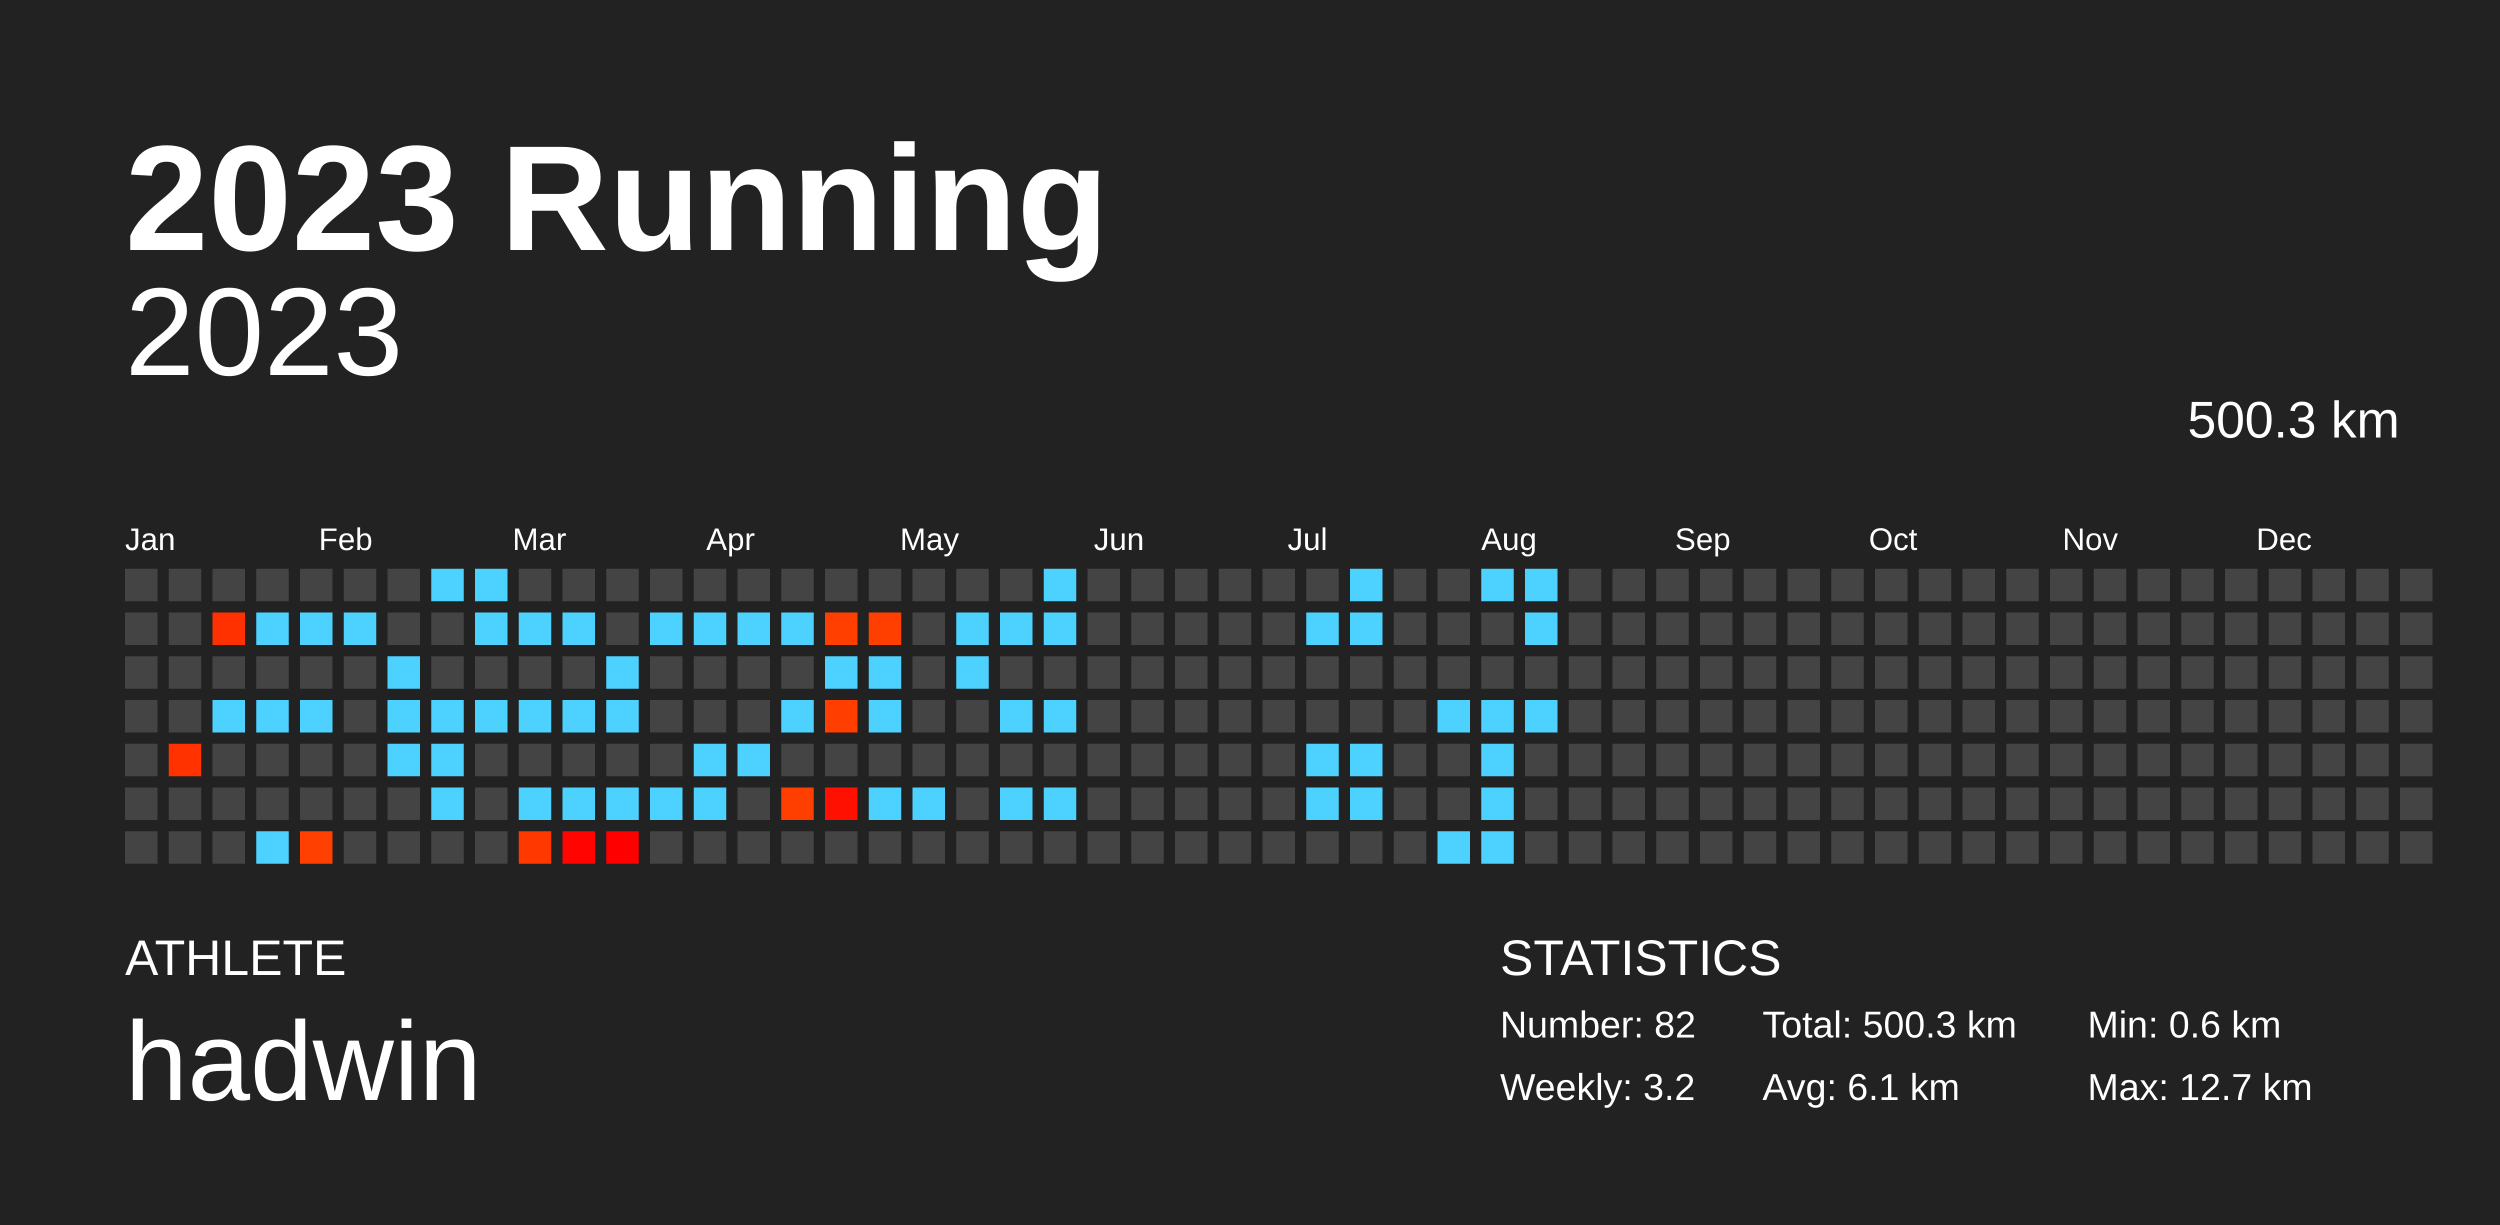
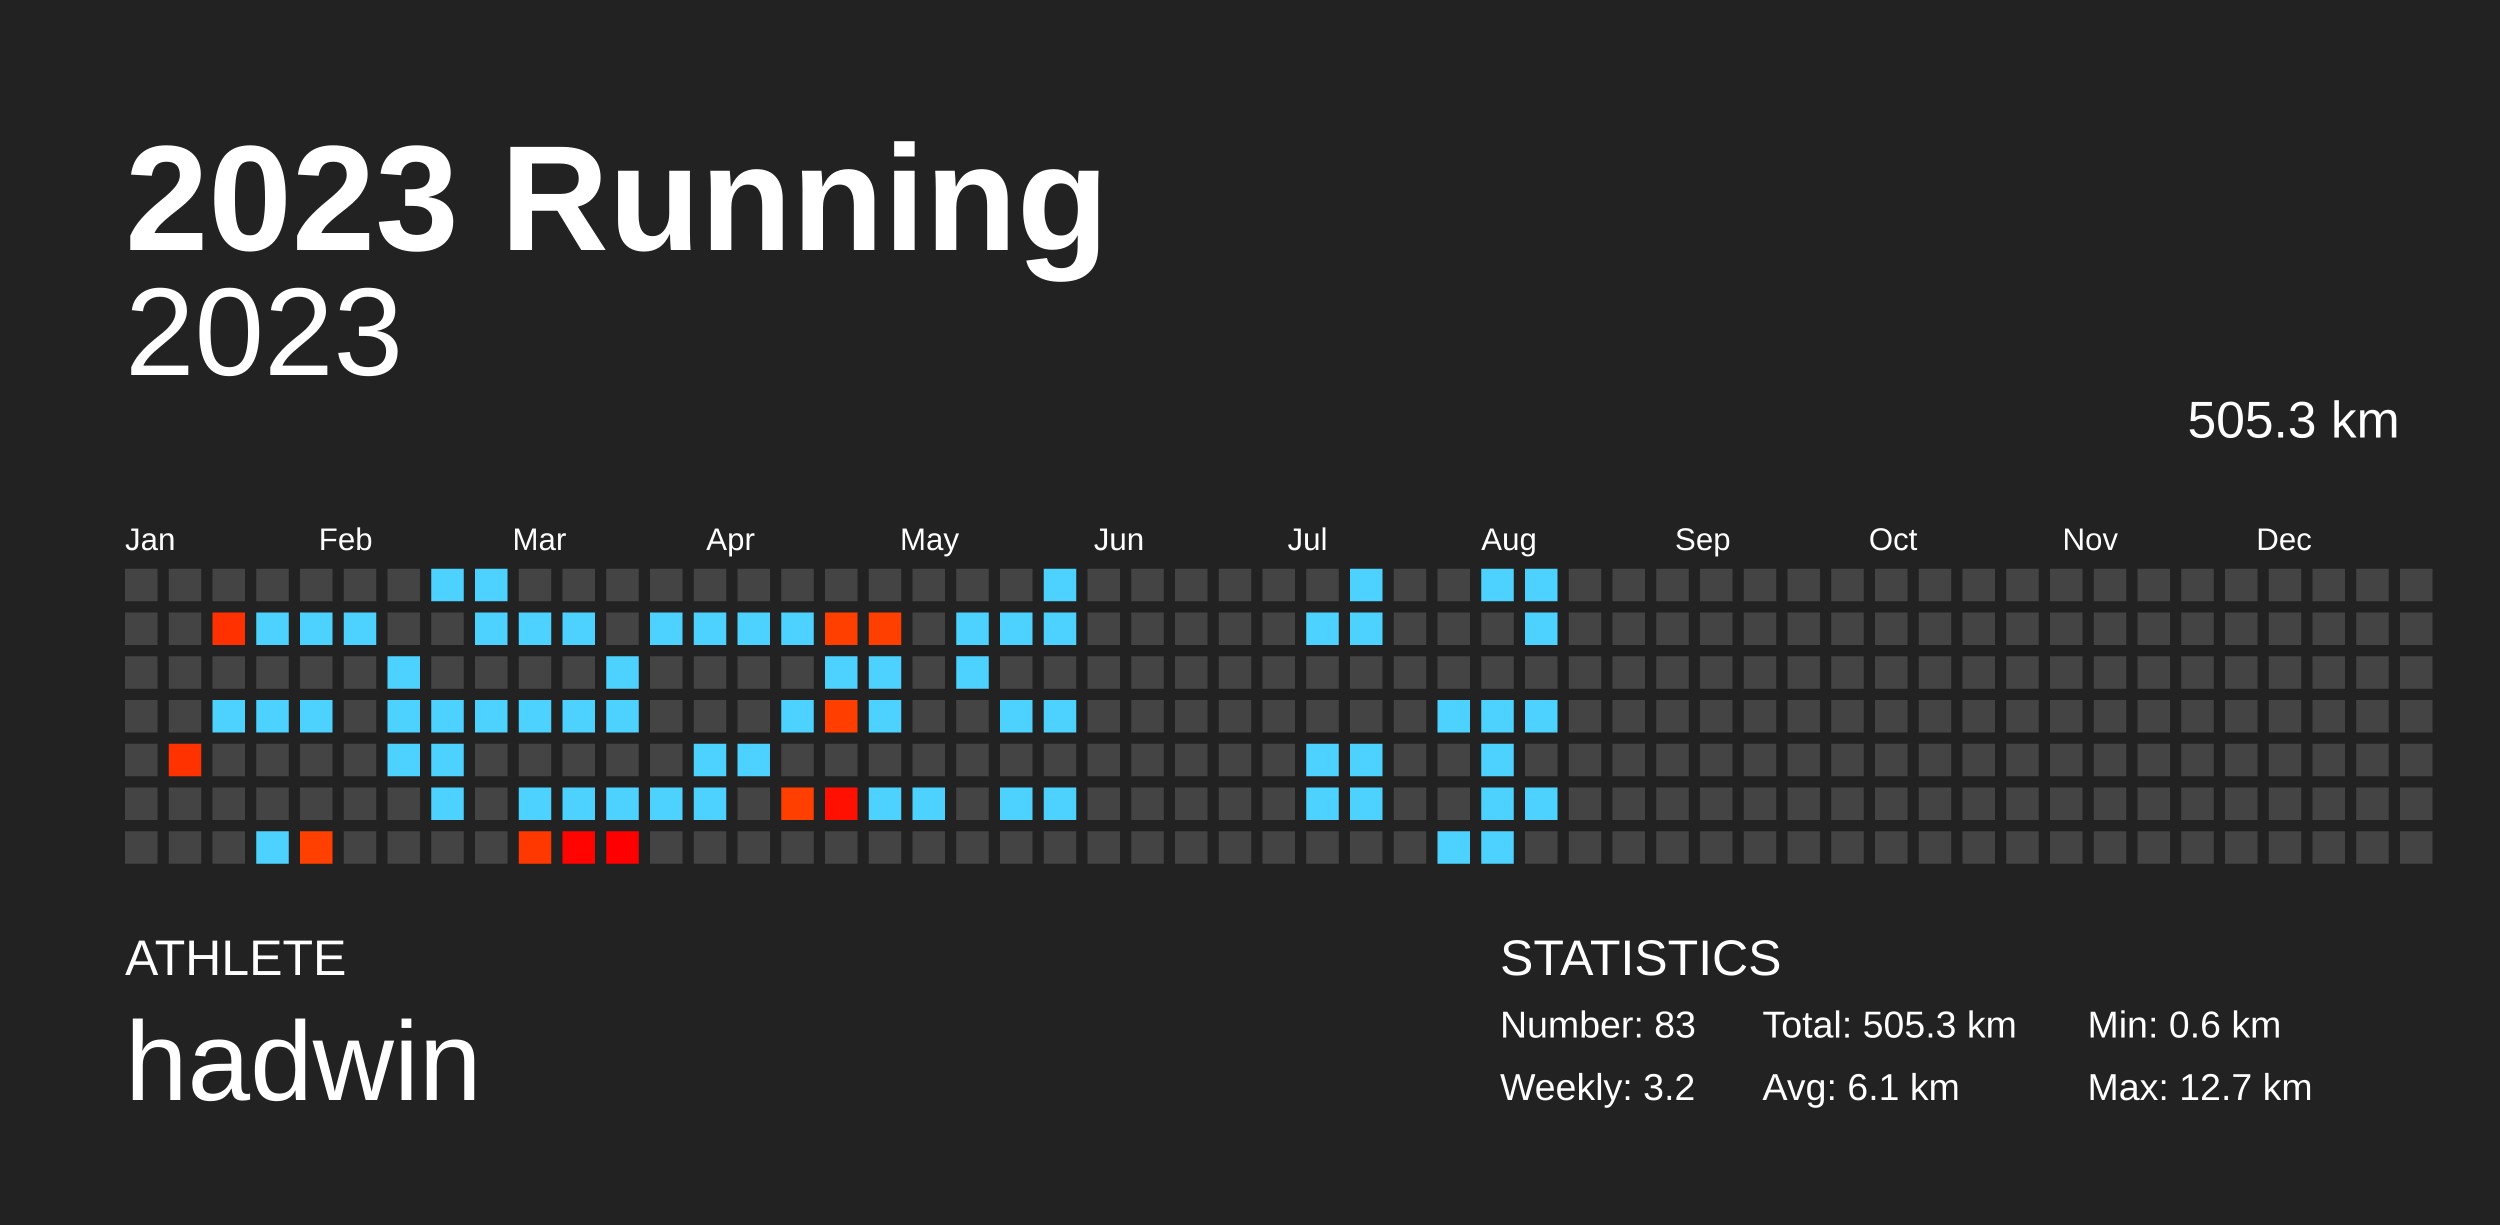
<svg xmlns="http://www.w3.org/2000/svg" baseProfile="full" height="98mm" version="1.1" viewBox="0,0,200,98" width="200mm">
  <defs />
  <rect fill="#222222" height="98" width="200" x="0" y="0" />
  <text fill="#FFFFFF" style="font-size:12px; font-family:Arial; font-weight:bold;" x="10" y="20">2023 Running</text>
  <text fill="#FFFFFF" style="font-size:4px; font-family:Arial" x="10" y="78">ATHLETE</text>
  <text fill="#FFFFFF" style="font-size:9px; font-family:Arial" x="10" y="88">hadwin</text>
  <text fill="#FFFFFF" style="font-size:4px; font-family:Arial" x="120" y="78">STATISTICS</text>
-   <text fill="#FFFFFF" style="font-size:3px; font-family:Arial" x="120" y="83">Number: 82</text>
+   <text fill="#FFFFFF" style="font-size:3px; font-family:Arial" x="120" y="83">Number: 83</text>
  <text fill="#FFFFFF" style="font-size:3px; font-family:Arial" x="120" y="88">Weekly: 3.2</text>
-   <text fill="#FFFFFF" style="font-size:3px; font-family:Arial" x="141" y="83">Total: 500.3 km</text>
+   <text fill="#FFFFFF" style="font-size:3px; font-family:Arial" x="141" y="83">Total: 505.3 km</text>
  <text fill="#FFFFFF" style="font-size:3px; font-family:Arial" x="141" y="88">Avg: 6.1 km</text>
  <text fill="#FFFFFF" style="font-size:3px; font-family:Arial" x="167" y="83">Min: 0.6 km</text>
  <text fill="#FFFFFF" style="font-size:3px; font-family:Arial" x="167" y="88">Max: 12.7 km</text>
  <text alignment-baseline="hanging" fill="#FFFFFF" style="font-size:10.0px; font-family:Arial;" x="10" y="30">2023</text>
-   <text alignment-baseline="hanging" fill="#FFFFFF" style="font-size:4.125px; font-family:Arial;" x="175" y="35">500.3 km</text>
+   <text alignment-baseline="hanging" fill="#FFFFFF" style="font-size:4.125px; font-family:Arial;" x="175" y="35">505.3 km</text>
  <text fill="#FFFFFF" style="font-size:2.5px; font-family:Arial" x="10.0" y="44">Jan</text>
  <text fill="#FFFFFF" style="font-size:2.5px; font-family:Arial" x="25.5" y="44">Feb</text>
  <text fill="#FFFFFF" style="font-size:2.5px; font-family:Arial" x="41.0" y="44">Mar</text>
  <text fill="#FFFFFF" style="font-size:2.5px; font-family:Arial" x="56.5" y="44">Apr</text>
  <text fill="#FFFFFF" style="font-size:2.5px; font-family:Arial" x="72.0" y="44">May</text>
  <text fill="#FFFFFF" style="font-size:2.5px; font-family:Arial" x="87.5" y="44">Jun</text>
  <text fill="#FFFFFF" style="font-size:2.5px; font-family:Arial" x="103.0" y="44">Jul</text>
  <text fill="#FFFFFF" style="font-size:2.5px; font-family:Arial" x="118.5" y="44">Aug</text>
  <text fill="#FFFFFF" style="font-size:2.5px; font-family:Arial" x="134.0" y="44">Sep</text>
  <text fill="#FFFFFF" style="font-size:2.5px; font-family:Arial" x="149.5" y="44">Oct</text>
  <text fill="#FFFFFF" style="font-size:2.5px; font-family:Arial" x="165.0" y="44">Nov</text>
  <text fill="#FFFFFF" style="font-size:2.5px; font-family:Arial" x="180.5" y="44">Dec</text>
  <rect fill="#444444" height="2.6" width="2.6" x="10.0" y="45.5" />
  <rect fill="#444444" height="2.6" width="2.6" x="10.0" y="49.0" />
  <rect fill="#444444" height="2.6" width="2.6" x="10.0" y="52.5" />
  <rect fill="#444444" height="2.6" width="2.6" x="10.0" y="56.0" />
  <rect fill="#444444" height="2.6" width="2.6" x="10.0" y="59.5" />
  <rect fill="#444444" height="2.6" width="2.6" x="10.0" y="63.0" />
  <rect fill="#444444" height="2.6" width="2.6" x="10.0" y="66.5" />
  <rect fill="#444444" height="2.6" width="2.6" x="13.5" y="45.5" />
  <rect fill="#444444" height="2.6" width="2.6" x="13.5" y="49.0" />
  <rect fill="#444444" height="2.6" width="2.6" x="13.5" y="52.5" />
  <rect fill="#444444" height="2.6" width="2.6" x="13.5" y="56.0" />
  <rect fill="#ff3200" height="2.6" width="2.6" x="13.5" y="59.5" />
  <rect fill="#444444" height="2.6" width="2.6" x="13.5" y="63.0" />
  <rect fill="#444444" height="2.6" width="2.6" x="13.5" y="66.5" />
  <rect fill="#444444" height="2.6" width="2.6" x="17.0" y="45.5" />
  <rect fill="#ff3100" height="2.6" width="2.6" x="17.0" y="49.0" />
  <rect fill="#444444" height="2.6" width="2.6" x="17.0" y="52.5" />
  <rect fill="#4dd2ff" height="2.6" width="2.6" x="17.0" y="56.0" />
  <rect fill="#444444" height="2.6" width="2.6" x="17.0" y="59.5" />
  <rect fill="#444444" height="2.6" width="2.6" x="17.0" y="63.0" />
  <rect fill="#444444" height="2.6" width="2.6" x="17.0" y="66.5" />
  <rect fill="#444444" height="2.6" width="2.6" x="20.5" y="45.5" />
  <rect fill="#4dd2ff" height="2.6" width="2.6" x="20.5" y="49.0" />
  <rect fill="#444444" height="2.6" width="2.6" x="20.5" y="52.5" />
  <rect fill="#4dd2ff" height="2.6" width="2.6" x="20.5" y="56.0" />
  <rect fill="#444444" height="2.6" width="2.6" x="20.5" y="59.5" />
  <rect fill="#444444" height="2.6" width="2.6" x="20.5" y="63.0" />
  <rect fill="#4dd2ff" height="2.6" width="2.6" x="20.5" y="66.5" />
  <rect fill="#444444" height="2.6" width="2.6" x="24.0" y="45.5" />
  <rect fill="#4dd2ff" height="2.6" width="2.6" x="24.0" y="49.0" />
  <rect fill="#444444" height="2.6" width="2.6" x="24.0" y="52.5" />
  <rect fill="#4dd2ff" height="2.6" width="2.6" x="24.0" y="56.0" />
  <rect fill="#444444" height="2.6" width="2.6" x="24.0" y="59.5" />
  <rect fill="#444444" height="2.6" width="2.6" x="24.0" y="63.0" />
  <rect fill="#ff4000" height="2.6" width="2.6" x="24.0" y="66.5" />
  <rect fill="#444444" height="2.6" width="2.6" x="27.5" y="45.5" />
  <rect fill="#4dd2ff" height="2.6" width="2.6" x="27.5" y="49.0" />
  <rect fill="#444444" height="2.6" width="2.6" x="27.5" y="52.5" />
  <rect fill="#444444" height="2.6" width="2.6" x="27.5" y="56.0" />
  <rect fill="#444444" height="2.6" width="2.6" x="27.5" y="59.5" />
  <rect fill="#444444" height="2.6" width="2.6" x="27.5" y="63.0" />
  <rect fill="#444444" height="2.6" width="2.6" x="27.5" y="66.5" />
  <rect fill="#444444" height="2.6" width="2.6" x="31.0" y="45.5" />
  <rect fill="#444444" height="2.6" width="2.6" x="31.0" y="49.0" />
  <rect fill="#4dd2ff" height="2.6" width="2.6" x="31.0" y="52.5" />
  <rect fill="#4dd2ff" height="2.6" width="2.6" x="31.0" y="56.0" />
  <rect fill="#4dd2ff" height="2.6" width="2.6" x="31.0" y="59.5" />
  <rect fill="#444444" height="2.6" width="2.6" x="31.0" y="63.0" />
  <rect fill="#444444" height="2.6" width="2.6" x="31.0" y="66.5" />
  <rect fill="#4dd2ff" height="2.6" width="2.6" x="34.5" y="45.5" />
  <rect fill="#444444" height="2.6" width="2.6" x="34.5" y="49.0" />
  <rect fill="#444444" height="2.6" width="2.6" x="34.5" y="52.5" />
  <rect fill="#4dd2ff" height="2.6" width="2.6" x="34.5" y="56.0" />
  <rect fill="#4dd2ff" height="2.6" width="2.6" x="34.5" y="59.5" />
  <rect fill="#4dd2ff" height="2.6" width="2.6" x="34.5" y="63.0" />
  <rect fill="#444444" height="2.6" width="2.6" x="34.5" y="66.5" />
  <rect fill="#4dd2ff" height="2.6" width="2.6" x="38.0" y="45.5" />
  <rect fill="#4dd2ff" height="2.6" width="2.6" x="38.0" y="49.0" />
  <rect fill="#444444" height="2.6" width="2.6" x="38.0" y="52.5" />
  <rect fill="#4dd2ff" height="2.6" width="2.6" x="38.0" y="56.0" />
  <rect fill="#444444" height="2.6" width="2.6" x="38.0" y="59.5" />
  <rect fill="#444444" height="2.6" width="2.6" x="38.0" y="63.0" />
  <rect fill="#444444" height="2.6" width="2.6" x="38.0" y="66.5" />
  <rect fill="#444444" height="2.6" width="2.6" x="41.5" y="45.5" />
  <rect fill="#4dd2ff" height="2.6" width="2.6" x="41.5" y="49.0" />
  <rect fill="#444444" height="2.6" width="2.6" x="41.5" y="52.5" />
  <rect fill="#4dd2ff" height="2.6" width="2.6" x="41.5" y="56.0" />
  <rect fill="#444444" height="2.6" width="2.6" x="41.5" y="59.5" />
  <rect fill="#4dd2ff" height="2.6" width="2.6" x="41.5" y="63.0" />
  <rect fill="#ff3800" height="2.6" width="2.6" x="41.5" y="66.5" />
  <rect fill="#444444" height="2.6" width="2.6" x="45.0" y="45.5" />
  <rect fill="#4dd2ff" height="2.6" width="2.6" x="45.0" y="49.0" />
  <rect fill="#444444" height="2.6" width="2.6" x="45.0" y="52.5" />
  <rect fill="#4dd2ff" height="2.6" width="2.6" x="45.0" y="56.0" />
  <rect fill="#444444" height="2.6" width="2.6" x="45.0" y="59.5" />
  <rect fill="#4dd2ff" height="2.6" width="2.6" x="45.0" y="63.0" />
  <rect fill="#ff0400" height="2.6" width="2.6" x="45.0" y="66.5" />
  <rect fill="#444444" height="2.6" width="2.6" x="48.5" y="45.5" />
  <rect fill="#444444" height="2.6" width="2.6" x="48.5" y="49.0" />
  <rect fill="#4dd2ff" height="2.6" width="2.6" x="48.5" y="52.5" />
  <rect fill="#4dd2ff" height="2.6" width="2.6" x="48.5" y="56.0" />
  <rect fill="#444444" height="2.6" width="2.6" x="48.5" y="59.5" />
  <rect fill="#4dd2ff" height="2.6" width="2.6" x="48.5" y="63.0" />
  <rect fill="#ff0000" height="2.6" width="2.6" x="48.5" y="66.5" />
  <rect fill="#444444" height="2.6" width="2.6" x="52.0" y="45.5" />
  <rect fill="#4dd2ff" height="2.6" width="2.6" x="52.0" y="49.0" />
  <rect fill="#444444" height="2.6" width="2.6" x="52.0" y="52.5" />
  <rect fill="#444444" height="2.6" width="2.6" x="52.0" y="56.0" />
  <rect fill="#444444" height="2.6" width="2.6" x="52.0" y="59.5" />
  <rect fill="#4dd2ff" height="2.6" width="2.6" x="52.0" y="63.0" />
  <rect fill="#444444" height="2.6" width="2.6" x="52.0" y="66.5" />
  <rect fill="#444444" height="2.6" width="2.6" x="55.5" y="45.5" />
  <rect fill="#4dd2ff" height="2.6" width="2.6" x="55.5" y="49.0" />
  <rect fill="#444444" height="2.6" width="2.6" x="55.5" y="52.5" />
  <rect fill="#444444" height="2.6" width="2.6" x="55.5" y="56.0" />
  <rect fill="#4dd2ff" height="2.6" width="2.6" x="55.5" y="59.5" />
  <rect fill="#4dd2ff" height="2.6" width="2.6" x="55.5" y="63.0" />
  <rect fill="#444444" height="2.6" width="2.6" x="55.5" y="66.5" />
  <rect fill="#444444" height="2.6" width="2.6" x="59.0" y="45.5" />
  <rect fill="#4dd2ff" height="2.6" width="2.6" x="59.0" y="49.0" />
  <rect fill="#444444" height="2.6" width="2.6" x="59.0" y="52.5" />
  <rect fill="#444444" height="2.6" width="2.6" x="59.0" y="56.0" />
  <rect fill="#4dd2ff" height="2.6" width="2.6" x="59.0" y="59.5" />
  <rect fill="#444444" height="2.6" width="2.6" x="59.0" y="63.0" />
  <rect fill="#444444" height="2.6" width="2.6" x="59.0" y="66.5" />
  <rect fill="#444444" height="2.6" width="2.6" x="62.5" y="45.5" />
  <rect fill="#4dd2ff" height="2.6" width="2.6" x="62.5" y="49.0" />
  <rect fill="#444444" height="2.6" width="2.6" x="62.5" y="52.5" />
  <rect fill="#4dd2ff" height="2.6" width="2.6" x="62.5" y="56.0" />
  <rect fill="#444444" height="2.6" width="2.6" x="62.5" y="59.5" />
  <rect fill="#ff3f00" height="2.6" width="2.6" x="62.5" y="63.0" />
  <rect fill="#444444" height="2.6" width="2.6" x="62.5" y="66.5" />
  <rect fill="#444444" height="2.6" width="2.6" x="66.0" y="45.5" />
  <rect fill="#ff3f00" height="2.6" width="2.6" x="66.0" y="49.0" />
  <rect fill="#4dd2ff" height="2.6" width="2.6" x="66.0" y="52.5" />
  <rect fill="#ff3e00" height="2.6" width="2.6" x="66.0" y="56.0" />
  <rect fill="#444444" height="2.6" width="2.6" x="66.0" y="59.5" />
  <rect fill="#ff1000" height="2.6" width="2.6" x="66.0" y="63.0" />
  <rect fill="#444444" height="2.6" width="2.6" x="66.0" y="66.5" />
  <rect fill="#444444" height="2.6" width="2.6" x="69.5" y="45.5" />
  <rect fill="#ff3f00" height="2.6" width="2.6" x="69.5" y="49.0" />
  <rect fill="#4dd2ff" height="2.6" width="2.6" x="69.5" y="52.5" />
  <rect fill="#4dd2ff" height="2.6" width="2.6" x="69.5" y="56.0" />
  <rect fill="#444444" height="2.6" width="2.6" x="69.5" y="59.5" />
  <rect fill="#4dd2ff" height="2.6" width="2.6" x="69.5" y="63.0" />
  <rect fill="#444444" height="2.6" width="2.6" x="69.5" y="66.5" />
  <rect fill="#444444" height="2.6" width="2.6" x="73.0" y="45.5" />
  <rect fill="#444444" height="2.6" width="2.6" x="73.0" y="49.0" />
  <rect fill="#444444" height="2.6" width="2.6" x="73.0" y="52.5" />
  <rect fill="#444444" height="2.6" width="2.6" x="73.0" y="56.0" />
  <rect fill="#444444" height="2.6" width="2.6" x="73.0" y="59.5" />
  <rect fill="#4dd2ff" height="2.6" width="2.6" x="73.0" y="63.0" />
  <rect fill="#444444" height="2.6" width="2.6" x="73.0" y="66.5" />
  <rect fill="#444444" height="2.6" width="2.6" x="76.5" y="45.5" />
  <rect fill="#4dd2ff" height="2.6" width="2.6" x="76.5" y="49.0" />
  <rect fill="#4dd2ff" height="2.6" width="2.6" x="76.5" y="52.5" />
  <rect fill="#444444" height="2.6" width="2.6" x="76.5" y="56.0" />
  <rect fill="#444444" height="2.6" width="2.6" x="76.5" y="59.5" />
  <rect fill="#444444" height="2.6" width="2.6" x="76.5" y="63.0" />
  <rect fill="#444444" height="2.6" width="2.6" x="76.5" y="66.5" />
  <rect fill="#444444" height="2.6" width="2.6" x="80.0" y="45.5" />
  <rect fill="#4dd2ff" height="2.6" width="2.6" x="80.0" y="49.0" />
  <rect fill="#444444" height="2.6" width="2.6" x="80.0" y="52.5" />
  <rect fill="#4dd2ff" height="2.6" width="2.6" x="80.0" y="56.0" />
  <rect fill="#444444" height="2.6" width="2.6" x="80.0" y="59.5" />
  <rect fill="#4dd2ff" height="2.6" width="2.6" x="80.0" y="63.0" />
  <rect fill="#444444" height="2.6" width="2.6" x="80.0" y="66.5" />
  <rect fill="#4dd2ff" height="2.6" width="2.6" x="83.5" y="45.5" />
  <rect fill="#4dd2ff" height="2.6" width="2.6" x="83.5" y="49.0" />
  <rect fill="#444444" height="2.6" width="2.6" x="83.5" y="52.5" />
  <rect fill="#4dd2ff" height="2.6" width="2.6" x="83.5" y="56.0" />
  <rect fill="#444444" height="2.6" width="2.6" x="83.5" y="59.5" />
  <rect fill="#4dd2ff" height="2.6" width="2.6" x="83.5" y="63.0" />
  <rect fill="#444444" height="2.6" width="2.6" x="83.5" y="66.5" />
  <rect fill="#444444" height="2.6" width="2.6" x="87.0" y="45.5" />
  <rect fill="#444444" height="2.6" width="2.6" x="87.0" y="49.0" />
  <rect fill="#444444" height="2.6" width="2.6" x="87.0" y="52.5" />
  <rect fill="#444444" height="2.6" width="2.6" x="87.0" y="56.0" />
  <rect fill="#444444" height="2.6" width="2.6" x="87.0" y="59.5" />
  <rect fill="#444444" height="2.6" width="2.6" x="87.0" y="63.0" />
  <rect fill="#444444" height="2.6" width="2.6" x="87.0" y="66.5" />
  <rect fill="#444444" height="2.6" width="2.6" x="90.5" y="45.5" />
  <rect fill="#444444" height="2.6" width="2.6" x="90.5" y="49.0" />
  <rect fill="#444444" height="2.6" width="2.6" x="90.5" y="52.5" />
  <rect fill="#444444" height="2.6" width="2.6" x="90.5" y="56.0" />
  <rect fill="#444444" height="2.6" width="2.6" x="90.5" y="59.5" />
  <rect fill="#444444" height="2.6" width="2.6" x="90.5" y="63.0" />
  <rect fill="#444444" height="2.6" width="2.6" x="90.5" y="66.5" />
  <rect fill="#444444" height="2.6" width="2.6" x="94.0" y="45.5" />
  <rect fill="#444444" height="2.6" width="2.6" x="94.0" y="49.0" />
  <rect fill="#444444" height="2.6" width="2.6" x="94.0" y="52.5" />
  <rect fill="#444444" height="2.6" width="2.6" x="94.0" y="56.0" />
  <rect fill="#444444" height="2.6" width="2.6" x="94.0" y="59.5" />
  <rect fill="#444444" height="2.6" width="2.6" x="94.0" y="63.0" />
  <rect fill="#444444" height="2.6" width="2.6" x="94.0" y="66.5" />
  <rect fill="#444444" height="2.6" width="2.6" x="97.5" y="45.5" />
  <rect fill="#444444" height="2.6" width="2.6" x="97.5" y="49.0" />
  <rect fill="#444444" height="2.6" width="2.6" x="97.5" y="52.5" />
  <rect fill="#444444" height="2.6" width="2.6" x="97.5" y="56.0" />
  <rect fill="#444444" height="2.6" width="2.6" x="97.5" y="59.5" />
  <rect fill="#444444" height="2.6" width="2.6" x="97.5" y="63.0" />
  <rect fill="#444444" height="2.6" width="2.6" x="97.5" y="66.5" />
  <rect fill="#444444" height="2.6" width="2.6" x="101.0" y="45.5" />
  <rect fill="#444444" height="2.6" width="2.6" x="101.0" y="49.0" />
  <rect fill="#444444" height="2.6" width="2.6" x="101.0" y="52.5" />
  <rect fill="#444444" height="2.6" width="2.6" x="101.0" y="56.0" />
  <rect fill="#444444" height="2.6" width="2.6" x="101.0" y="59.5" />
  <rect fill="#444444" height="2.6" width="2.6" x="101.0" y="63.0" />
  <rect fill="#444444" height="2.6" width="2.6" x="101.0" y="66.5" />
  <rect fill="#444444" height="2.6" width="2.6" x="104.5" y="45.5" />
  <rect fill="#4dd2ff" height="2.6" width="2.6" x="104.5" y="49.0" />
  <rect fill="#444444" height="2.6" width="2.6" x="104.5" y="52.5" />
  <rect fill="#444444" height="2.6" width="2.6" x="104.5" y="56.0" />
  <rect fill="#4dd2ff" height="2.6" width="2.6" x="104.5" y="59.5" />
  <rect fill="#4dd2ff" height="2.6" width="2.6" x="104.5" y="63.0" />
  <rect fill="#444444" height="2.6" width="2.6" x="104.5" y="66.5" />
  <rect fill="#4dd2ff" height="2.6" width="2.6" x="108.0" y="45.5" />
  <rect fill="#4dd2ff" height="2.6" width="2.6" x="108.0" y="49.0" />
  <rect fill="#444444" height="2.6" width="2.6" x="108.0" y="52.5" />
  <rect fill="#444444" height="2.6" width="2.6" x="108.0" y="56.0" />
  <rect fill="#4dd2ff" height="2.6" width="2.6" x="108.0" y="59.5" />
  <rect fill="#4dd2ff" height="2.6" width="2.6" x="108.0" y="63.0" />
  <rect fill="#444444" height="2.6" width="2.6" x="108.0" y="66.5" />
  <rect fill="#444444" height="2.6" width="2.6" x="111.5" y="45.5" />
  <rect fill="#444444" height="2.6" width="2.6" x="111.5" y="49.0" />
  <rect fill="#444444" height="2.6" width="2.6" x="111.5" y="52.5" />
  <rect fill="#444444" height="2.6" width="2.6" x="111.5" y="56.0" />
  <rect fill="#444444" height="2.6" width="2.6" x="111.5" y="59.5" />
  <rect fill="#444444" height="2.6" width="2.6" x="111.5" y="63.0" />
  <rect fill="#444444" height="2.6" width="2.6" x="111.5" y="66.5" />
  <rect fill="#444444" height="2.6" width="2.6" x="115.0" y="45.5" />
  <rect fill="#444444" height="2.6" width="2.6" x="115.0" y="49.0" />
  <rect fill="#444444" height="2.6" width="2.6" x="115.0" y="52.5" />
  <rect fill="#4dd2ff" height="2.6" width="2.6" x="115.0" y="56.0" />
  <rect fill="#444444" height="2.6" width="2.6" x="115.0" y="59.5" />
  <rect fill="#444444" height="2.6" width="2.6" x="115.0" y="63.0" />
  <rect fill="#4dd2ff" height="2.6" width="2.6" x="115.0" y="66.5" />
  <rect fill="#4dd2ff" height="2.6" width="2.6" x="118.5" y="45.5" />
  <rect fill="#444444" height="2.6" width="2.6" x="118.5" y="49.0" />
  <rect fill="#444444" height="2.6" width="2.6" x="118.5" y="52.5" />
  <rect fill="#4dd2ff" height="2.6" width="2.6" x="118.5" y="56.0" />
  <rect fill="#4dd2ff" height="2.6" width="2.6" x="118.5" y="59.5" />
  <rect fill="#4dd2ff" height="2.6" width="2.6" x="118.5" y="63.0" />
  <rect fill="#4dd2ff" height="2.6" width="2.6" x="118.5" y="66.5" />
  <rect fill="#4dd2ff" height="2.6" width="2.6" x="122.0" y="45.5" />
  <rect fill="#4dd2ff" height="2.6" width="2.6" x="122.0" y="49.0" />
  <rect fill="#444444" height="2.6" width="2.6" x="122.0" y="52.5" />
  <rect fill="#4dd2ff" height="2.6" width="2.6" x="122.0" y="56.0" />
  <rect fill="#444444" height="2.6" width="2.6" x="122.0" y="59.5" />
-   <rect fill="#444444" height="2.6" width="2.6" x="122.0" y="63.0" />
+   <rect fill="#4dd2ff" height="2.6" width="2.6" x="122.0" y="63.0" />
  <rect fill="#444444" height="2.6" width="2.6" x="122.0" y="66.5" />
  <rect fill="#444444" height="2.6" width="2.6" x="125.5" y="45.5" />
  <rect fill="#444444" height="2.6" width="2.6" x="125.5" y="49.0" />
  <rect fill="#444444" height="2.6" width="2.6" x="125.5" y="52.5" />
  <rect fill="#444444" height="2.6" width="2.6" x="125.5" y="56.0" />
  <rect fill="#444444" height="2.6" width="2.6" x="125.5" y="59.5" />
  <rect fill="#444444" height="2.6" width="2.6" x="125.5" y="63.0" />
  <rect fill="#444444" height="2.6" width="2.6" x="125.5" y="66.5" />
  <rect fill="#444444" height="2.6" width="2.6" x="129.0" y="45.5" />
  <rect fill="#444444" height="2.6" width="2.6" x="129.0" y="49.0" />
  <rect fill="#444444" height="2.6" width="2.6" x="129.0" y="52.5" />
  <rect fill="#444444" height="2.6" width="2.6" x="129.0" y="56.0" />
  <rect fill="#444444" height="2.6" width="2.6" x="129.0" y="59.5" />
  <rect fill="#444444" height="2.6" width="2.6" x="129.0" y="63.0" />
  <rect fill="#444444" height="2.6" width="2.6" x="129.0" y="66.5" />
  <rect fill="#444444" height="2.6" width="2.6" x="132.5" y="45.5" />
  <rect fill="#444444" height="2.6" width="2.6" x="132.5" y="49.0" />
  <rect fill="#444444" height="2.6" width="2.6" x="132.5" y="52.5" />
  <rect fill="#444444" height="2.6" width="2.6" x="132.5" y="56.0" />
  <rect fill="#444444" height="2.6" width="2.6" x="132.5" y="59.5" />
  <rect fill="#444444" height="2.6" width="2.6" x="132.5" y="63.0" />
  <rect fill="#444444" height="2.6" width="2.6" x="132.5" y="66.5" />
  <rect fill="#444444" height="2.6" width="2.6" x="136.0" y="45.5" />
  <rect fill="#444444" height="2.6" width="2.6" x="136.0" y="49.0" />
  <rect fill="#444444" height="2.6" width="2.6" x="136.0" y="52.5" />
  <rect fill="#444444" height="2.6" width="2.6" x="136.0" y="56.0" />
  <rect fill="#444444" height="2.6" width="2.6" x="136.0" y="59.5" />
  <rect fill="#444444" height="2.6" width="2.6" x="136.0" y="63.0" />
  <rect fill="#444444" height="2.6" width="2.6" x="136.0" y="66.5" />
  <rect fill="#444444" height="2.6" width="2.6" x="139.5" y="45.5" />
  <rect fill="#444444" height="2.6" width="2.6" x="139.5" y="49.0" />
  <rect fill="#444444" height="2.6" width="2.6" x="139.5" y="52.5" />
  <rect fill="#444444" height="2.6" width="2.6" x="139.5" y="56.0" />
  <rect fill="#444444" height="2.6" width="2.6" x="139.5" y="59.5" />
  <rect fill="#444444" height="2.6" width="2.6" x="139.5" y="63.0" />
  <rect fill="#444444" height="2.6" width="2.6" x="139.5" y="66.5" />
  <rect fill="#444444" height="2.6" width="2.6" x="143.0" y="45.5" />
  <rect fill="#444444" height="2.6" width="2.6" x="143.0" y="49.0" />
  <rect fill="#444444" height="2.6" width="2.6" x="143.0" y="52.5" />
  <rect fill="#444444" height="2.6" width="2.6" x="143.0" y="56.0" />
  <rect fill="#444444" height="2.6" width="2.6" x="143.0" y="59.5" />
  <rect fill="#444444" height="2.6" width="2.6" x="143.0" y="63.0" />
  <rect fill="#444444" height="2.6" width="2.6" x="143.0" y="66.5" />
  <rect fill="#444444" height="2.6" width="2.6" x="146.5" y="45.5" />
  <rect fill="#444444" height="2.6" width="2.6" x="146.5" y="49.0" />
  <rect fill="#444444" height="2.6" width="2.6" x="146.5" y="52.5" />
  <rect fill="#444444" height="2.6" width="2.6" x="146.5" y="56.0" />
  <rect fill="#444444" height="2.6" width="2.6" x="146.5" y="59.5" />
  <rect fill="#444444" height="2.6" width="2.6" x="146.5" y="63.0" />
  <rect fill="#444444" height="2.6" width="2.6" x="146.5" y="66.5" />
  <rect fill="#444444" height="2.6" width="2.6" x="150.0" y="45.5" />
  <rect fill="#444444" height="2.6" width="2.6" x="150.0" y="49.0" />
  <rect fill="#444444" height="2.6" width="2.6" x="150.0" y="52.5" />
  <rect fill="#444444" height="2.6" width="2.6" x="150.0" y="56.0" />
  <rect fill="#444444" height="2.6" width="2.6" x="150.0" y="59.5" />
  <rect fill="#444444" height="2.6" width="2.6" x="150.0" y="63.0" />
  <rect fill="#444444" height="2.6" width="2.6" x="150.0" y="66.5" />
  <rect fill="#444444" height="2.6" width="2.6" x="153.5" y="45.5" />
  <rect fill="#444444" height="2.6" width="2.6" x="153.5" y="49.0" />
  <rect fill="#444444" height="2.6" width="2.6" x="153.5" y="52.5" />
  <rect fill="#444444" height="2.6" width="2.6" x="153.5" y="56.0" />
  <rect fill="#444444" height="2.6" width="2.6" x="153.5" y="59.5" />
  <rect fill="#444444" height="2.6" width="2.6" x="153.5" y="63.0" />
  <rect fill="#444444" height="2.6" width="2.6" x="153.5" y="66.5" />
  <rect fill="#444444" height="2.6" width="2.6" x="157.0" y="45.5" />
  <rect fill="#444444" height="2.6" width="2.6" x="157.0" y="49.0" />
  <rect fill="#444444" height="2.6" width="2.6" x="157.0" y="52.5" />
  <rect fill="#444444" height="2.6" width="2.6" x="157.0" y="56.0" />
  <rect fill="#444444" height="2.6" width="2.6" x="157.0" y="59.5" />
  <rect fill="#444444" height="2.6" width="2.6" x="157.0" y="63.0" />
  <rect fill="#444444" height="2.6" width="2.6" x="157.0" y="66.5" />
  <rect fill="#444444" height="2.6" width="2.6" x="160.5" y="45.5" />
  <rect fill="#444444" height="2.6" width="2.6" x="160.5" y="49.0" />
  <rect fill="#444444" height="2.6" width="2.6" x="160.5" y="52.5" />
  <rect fill="#444444" height="2.6" width="2.6" x="160.5" y="56.0" />
  <rect fill="#444444" height="2.6" width="2.6" x="160.5" y="59.5" />
  <rect fill="#444444" height="2.6" width="2.6" x="160.5" y="63.0" />
  <rect fill="#444444" height="2.6" width="2.6" x="160.5" y="66.5" />
  <rect fill="#444444" height="2.6" width="2.6" x="164.0" y="45.5" />
  <rect fill="#444444" height="2.6" width="2.6" x="164.0" y="49.0" />
  <rect fill="#444444" height="2.6" width="2.6" x="164.0" y="52.5" />
  <rect fill="#444444" height="2.6" width="2.6" x="164.0" y="56.0" />
  <rect fill="#444444" height="2.6" width="2.6" x="164.0" y="59.5" />
  <rect fill="#444444" height="2.6" width="2.6" x="164.0" y="63.0" />
  <rect fill="#444444" height="2.6" width="2.6" x="164.0" y="66.5" />
  <rect fill="#444444" height="2.6" width="2.6" x="167.5" y="45.5" />
  <rect fill="#444444" height="2.6" width="2.6" x="167.5" y="49.0" />
  <rect fill="#444444" height="2.6" width="2.6" x="167.5" y="52.5" />
  <rect fill="#444444" height="2.6" width="2.6" x="167.5" y="56.0" />
  <rect fill="#444444" height="2.6" width="2.6" x="167.5" y="59.5" />
  <rect fill="#444444" height="2.6" width="2.6" x="167.5" y="63.0" />
  <rect fill="#444444" height="2.6" width="2.6" x="167.5" y="66.5" />
  <rect fill="#444444" height="2.6" width="2.6" x="171.0" y="45.5" />
  <rect fill="#444444" height="2.6" width="2.6" x="171.0" y="49.0" />
  <rect fill="#444444" height="2.6" width="2.6" x="171.0" y="52.5" />
  <rect fill="#444444" height="2.6" width="2.6" x="171.0" y="56.0" />
  <rect fill="#444444" height="2.6" width="2.6" x="171.0" y="59.5" />
  <rect fill="#444444" height="2.6" width="2.6" x="171.0" y="63.0" />
  <rect fill="#444444" height="2.6" width="2.6" x="171.0" y="66.5" />
  <rect fill="#444444" height="2.6" width="2.6" x="174.5" y="45.5" />
  <rect fill="#444444" height="2.6" width="2.6" x="174.5" y="49.0" />
  <rect fill="#444444" height="2.6" width="2.6" x="174.5" y="52.5" />
  <rect fill="#444444" height="2.6" width="2.6" x="174.5" y="56.0" />
  <rect fill="#444444" height="2.6" width="2.6" x="174.5" y="59.5" />
  <rect fill="#444444" height="2.6" width="2.6" x="174.5" y="63.0" />
  <rect fill="#444444" height="2.6" width="2.6" x="174.5" y="66.5" />
  <rect fill="#444444" height="2.6" width="2.6" x="178.0" y="45.5" />
  <rect fill="#444444" height="2.6" width="2.6" x="178.0" y="49.0" />
  <rect fill="#444444" height="2.6" width="2.6" x="178.0" y="52.5" />
  <rect fill="#444444" height="2.6" width="2.6" x="178.0" y="56.0" />
  <rect fill="#444444" height="2.6" width="2.6" x="178.0" y="59.5" />
  <rect fill="#444444" height="2.6" width="2.6" x="178.0" y="63.0" />
  <rect fill="#444444" height="2.6" width="2.6" x="178.0" y="66.5" />
  <rect fill="#444444" height="2.6" width="2.6" x="181.5" y="45.5" />
  <rect fill="#444444" height="2.6" width="2.6" x="181.5" y="49.0" />
  <rect fill="#444444" height="2.6" width="2.6" x="181.5" y="52.5" />
  <rect fill="#444444" height="2.6" width="2.6" x="181.5" y="56.0" />
  <rect fill="#444444" height="2.6" width="2.6" x="181.5" y="59.5" />
  <rect fill="#444444" height="2.6" width="2.6" x="181.5" y="63.0" />
  <rect fill="#444444" height="2.6" width="2.6" x="181.5" y="66.5" />
  <rect fill="#444444" height="2.6" width="2.6" x="185.0" y="45.5" />
  <rect fill="#444444" height="2.6" width="2.6" x="185.0" y="49.0" />
  <rect fill="#444444" height="2.6" width="2.6" x="185.0" y="52.5" />
  <rect fill="#444444" height="2.6" width="2.6" x="185.0" y="56.0" />
  <rect fill="#444444" height="2.6" width="2.6" x="185.0" y="59.5" />
  <rect fill="#444444" height="2.6" width="2.6" x="185.0" y="63.0" />
  <rect fill="#444444" height="2.6" width="2.6" x="185.0" y="66.5" />
  <rect fill="#444444" height="2.6" width="2.6" x="188.5" y="45.5" />
  <rect fill="#444444" height="2.6" width="2.6" x="188.5" y="49.0" />
  <rect fill="#444444" height="2.6" width="2.6" x="188.5" y="52.5" />
  <rect fill="#444444" height="2.6" width="2.6" x="188.5" y="56.0" />
  <rect fill="#444444" height="2.6" width="2.6" x="188.5" y="59.5" />
  <rect fill="#444444" height="2.6" width="2.6" x="188.5" y="63.0" />
  <rect fill="#444444" height="2.6" width="2.6" x="188.5" y="66.5" />
  <rect fill="#444444" height="2.6" width="2.6" x="192.0" y="45.5" />
  <rect fill="#444444" height="2.6" width="2.6" x="192.0" y="49.0" />
  <rect fill="#444444" height="2.6" width="2.6" x="192.0" y="52.5" />
  <rect fill="#444444" height="2.6" width="2.6" x="192.0" y="56.0" />
  <rect fill="#444444" height="2.6" width="2.6" x="192.0" y="59.5" />
  <rect fill="#444444" height="2.6" width="2.6" x="192.0" y="63.0" />
  <rect fill="#444444" height="2.6" width="2.6" x="192.0" y="66.5" />
</svg>
